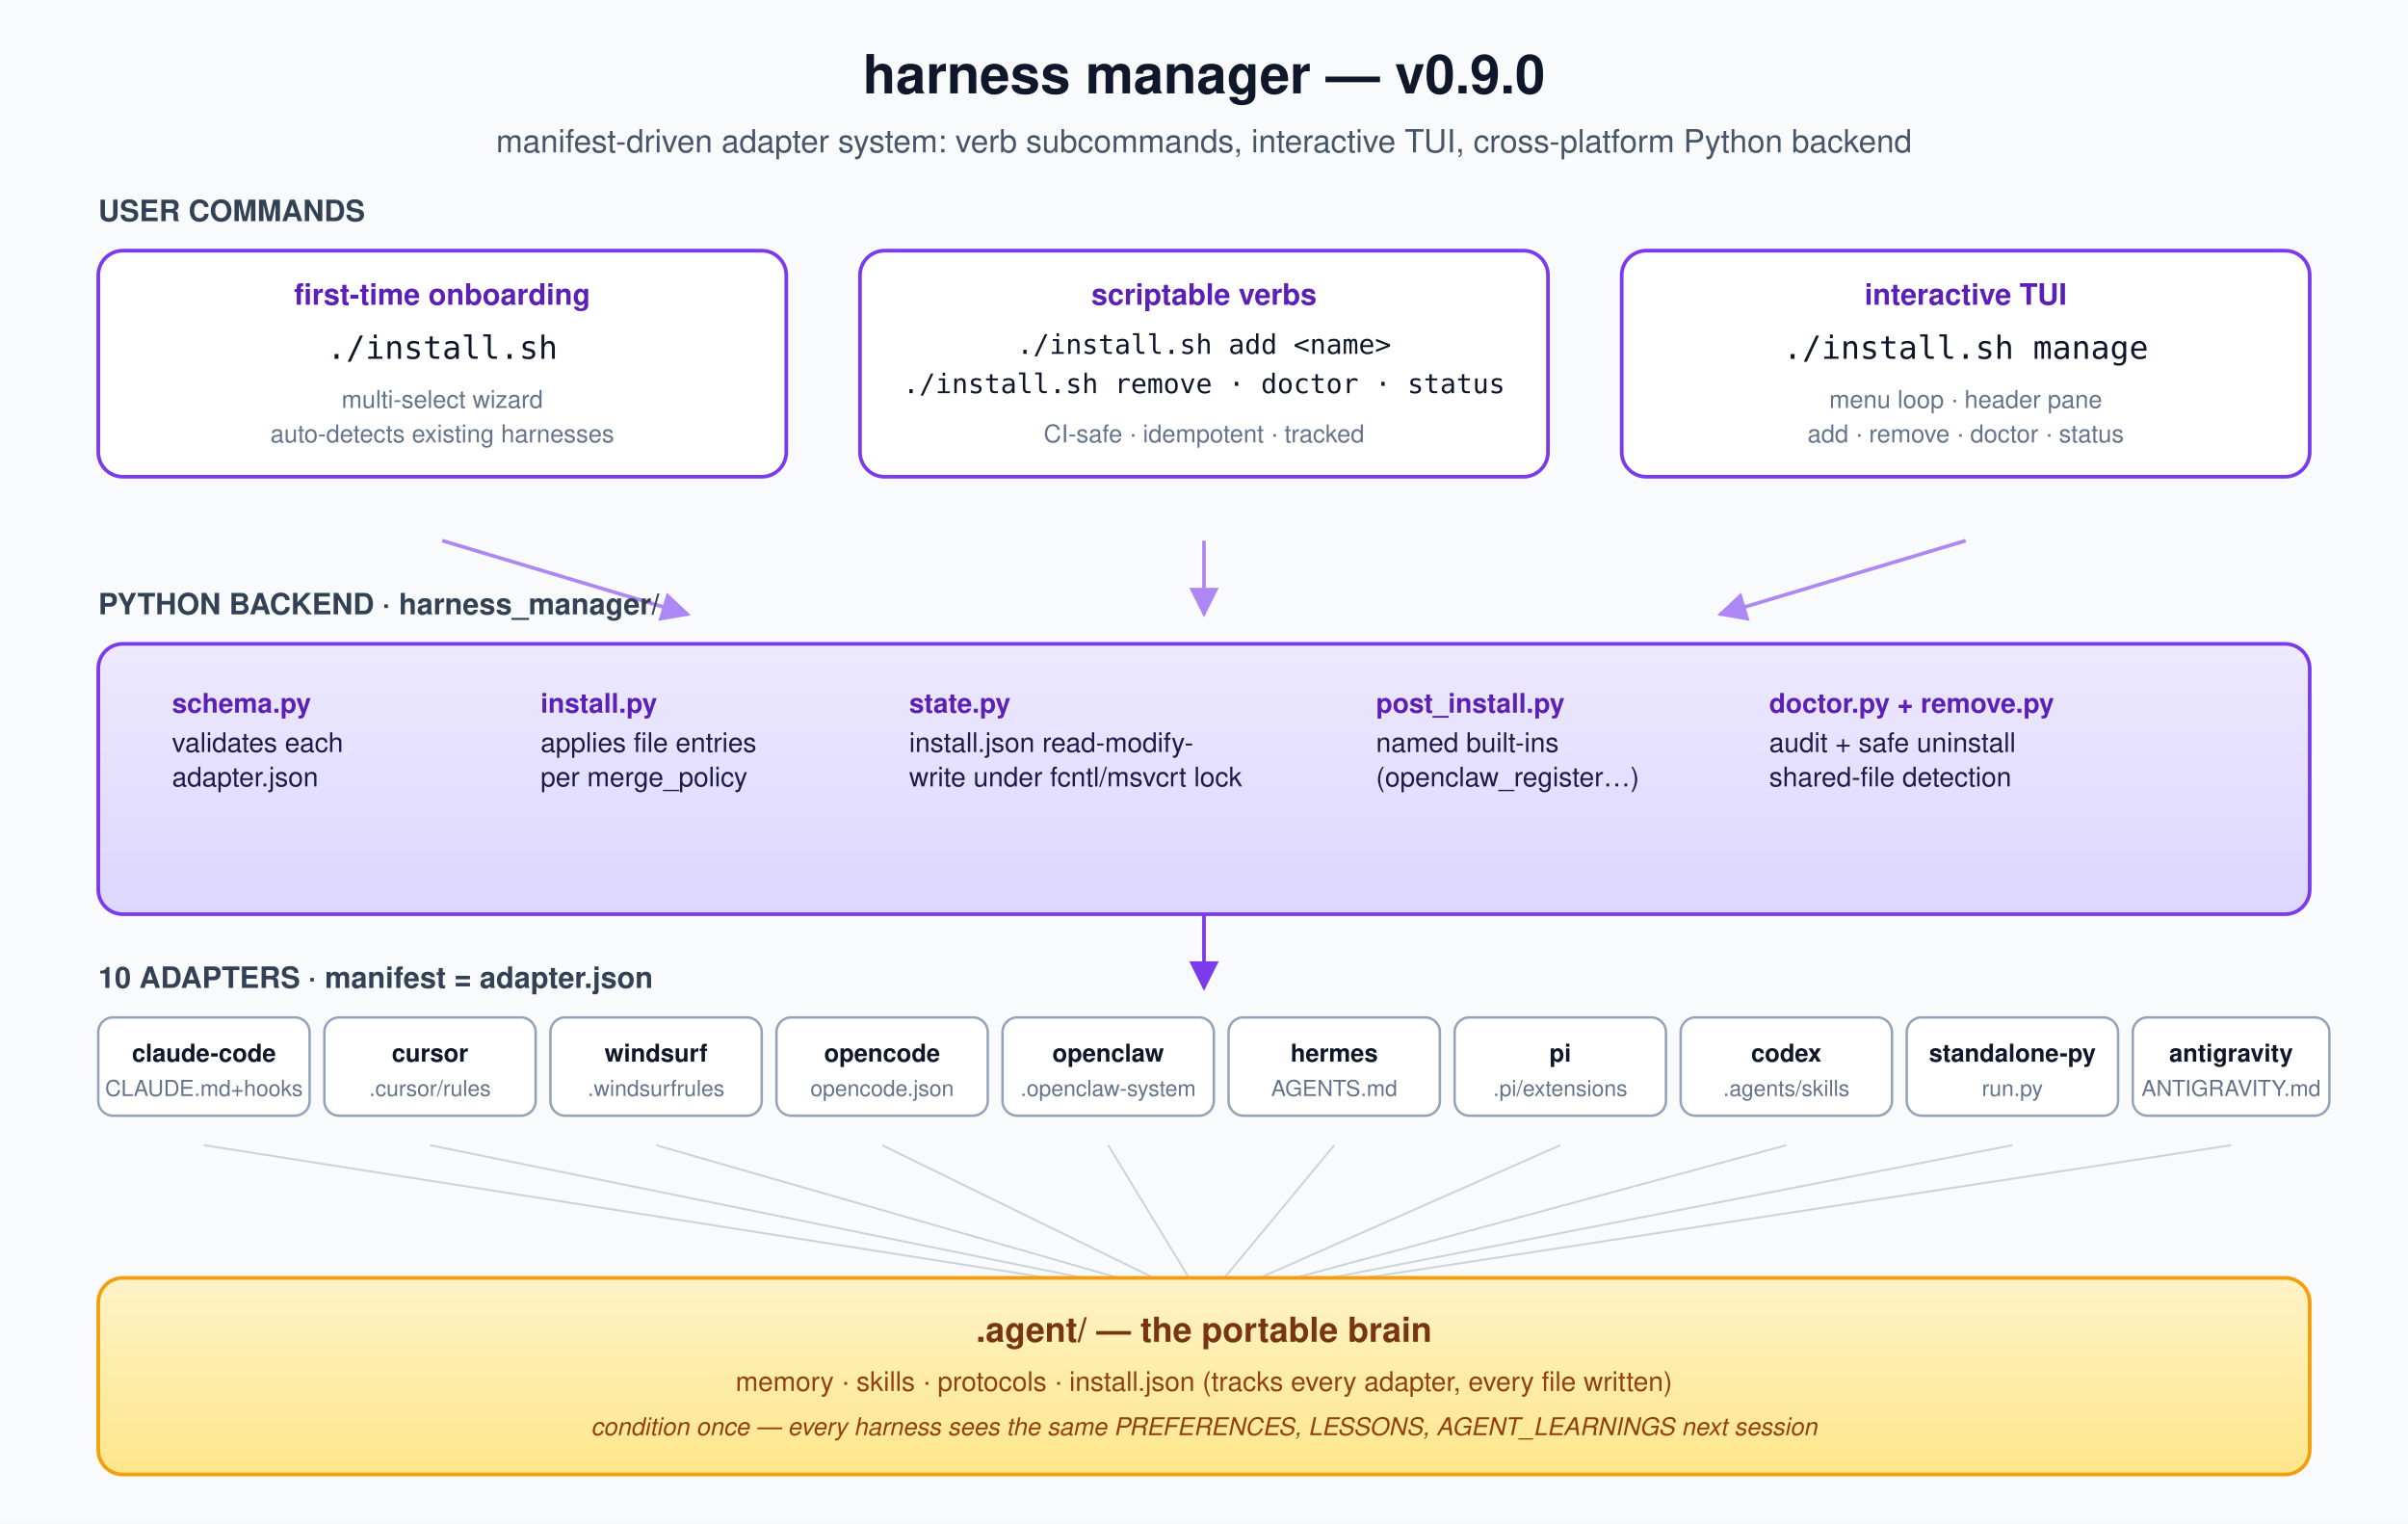
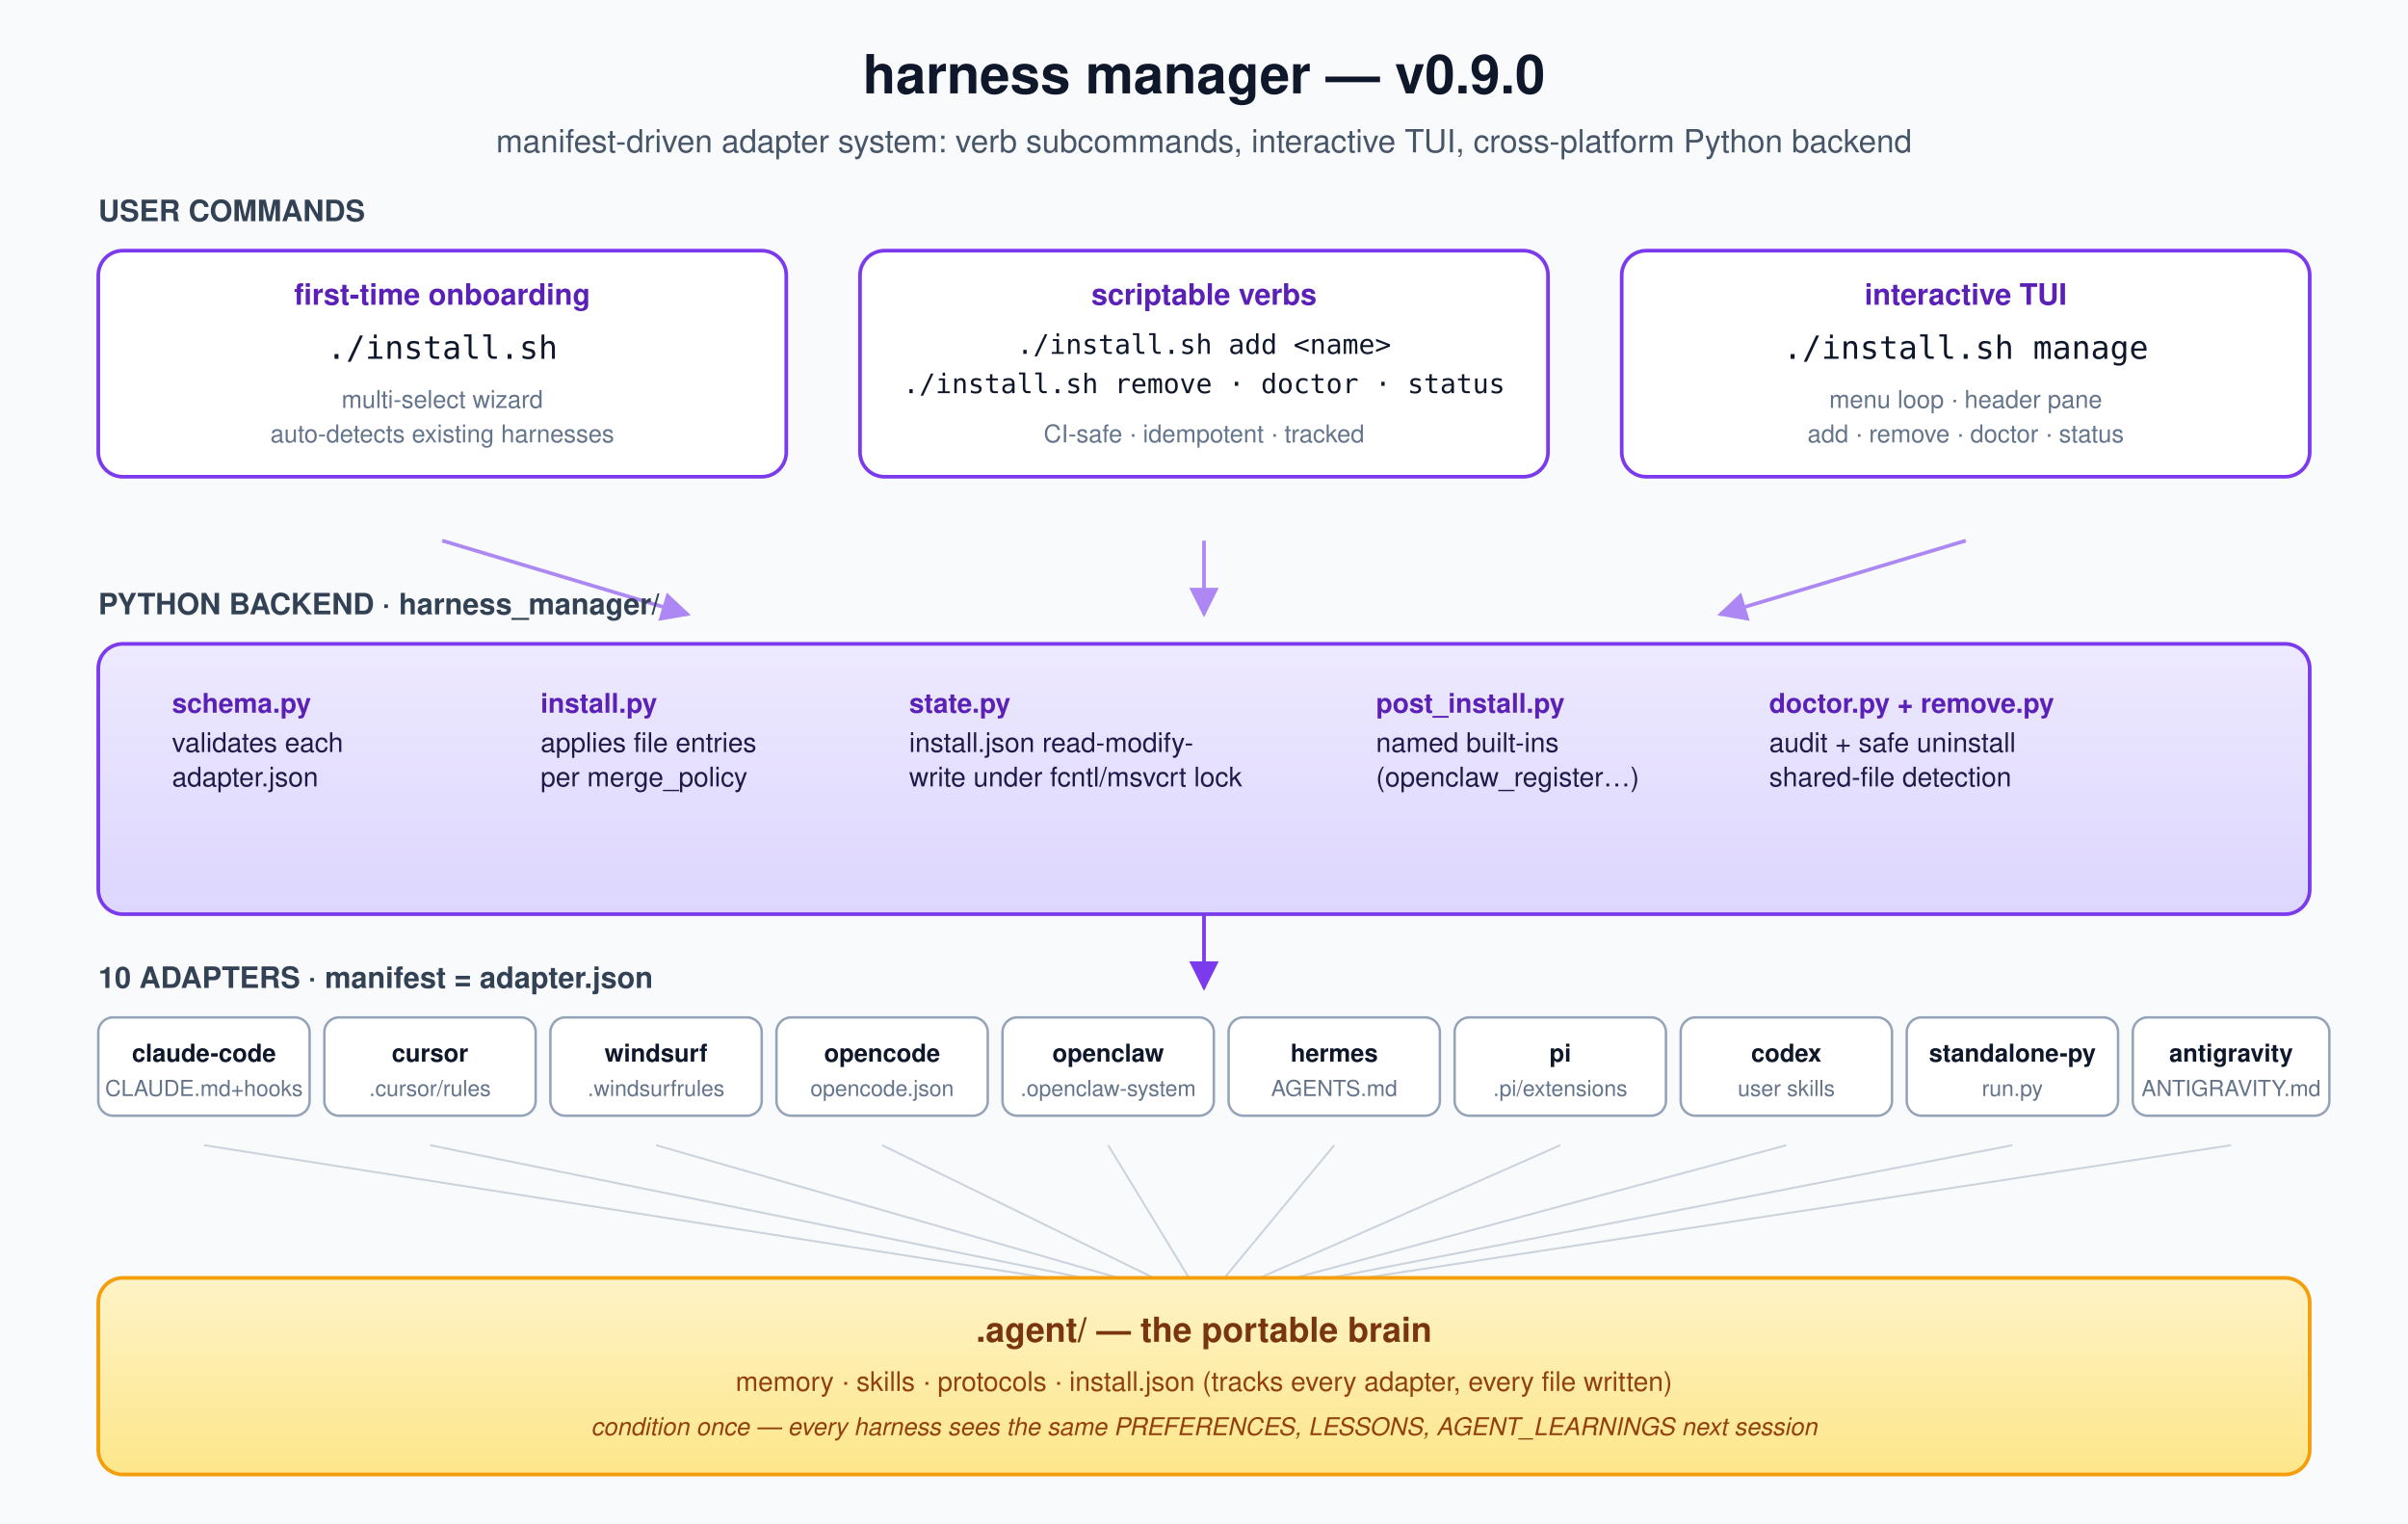
<svg xmlns="http://www.w3.org/2000/svg" font-family="ui-sans-serif,system-ui,Helvetica,Arial,sans-serif" viewBox="0 0 980 620">
  <defs>
    <linearGradient id="hm-brain" x1="0" x2="0" y1="0" y2="1">
      <stop offset="0" stop-color="#fef3c7" />
      <stop offset="1" stop-color="#fde68a" />
    </linearGradient>
    <linearGradient id="hm-backend" x1="0" x2="0" y1="0" y2="1">
      <stop offset="0" stop-color="#ede9fe" />
      <stop offset="1" stop-color="#ddd6fe" />
    </linearGradient>
    <marker id="hm-arr" markerHeight="8" markerWidth="8" orient="auto" refX="9" refY="5" viewBox="0 0 10 10">
      <path fill="#7c3aed" d="M0,0 L10,5 L0,10 z" />
    </marker>
    <marker id="hm-arr-gray" markerHeight="7" markerWidth="7" orient="auto" refX="9" refY="5" viewBox="0 0 10 10">
      <path fill="#94a3b8" d="M0,0 L10,5 L0,10 z" />
    </marker>
  </defs>
  <rect width="980" height="620" fill="#f8fafc" />
  <text x="490" y="38" fill="#0f172a" font-size="22" font-weight="700" text-anchor="middle">harness manager — v0.9.0</text>
  <text x="490" y="62" fill="#475569" font-size="13" text-anchor="middle">manifest-driven adapter system: verb subcommands, interactive TUI, cross-platform Python backend</text>
  <g>
    <text x="40" y="0" fill="#334155" font-size="12" font-weight="600" transform="translate(0,90)">USER COMMANDS</text>
    <g transform="translate(0,90) translate(40,12)">
      <rect width="280" height="92" fill="#fff" stroke="#7c3aed" stroke-width="1.5" rx="10" />
      <text x="140" y="22" fill="#5b21b6" font-size="12" font-weight="700" text-anchor="middle">first-time onboarding</text>
      <text x="140" y="44" fill="#0f172a" font-family="ui-monospace,Menlo,monospace" font-size="13" text-anchor="middle">./install.sh</text>
      <text x="140" y="64" fill="#64748b" font-size="10" text-anchor="middle">multi-select wizard</text>
      <text x="140" y="78" fill="#64748b" font-size="10" text-anchor="middle">auto-detects existing harnesses</text>
    </g>
    <g transform="translate(0,90) translate(350,12)">
      <rect width="280" height="92" fill="#fff" stroke="#7c3aed" stroke-width="1.5" rx="10" />
      <text x="140" y="22" fill="#5b21b6" font-size="12" font-weight="700" text-anchor="middle">scriptable verbs</text>
      <text x="140" y="42" fill="#0f172a" font-family="ui-monospace,Menlo,monospace" font-size="11" text-anchor="middle">./install.sh add &lt;name&gt;</text>
      <text x="140" y="58" fill="#0f172a" font-family="ui-monospace,Menlo,monospace" font-size="11" text-anchor="middle">./install.sh remove · doctor · status</text>
      <text x="140" y="78" fill="#64748b" font-size="10" text-anchor="middle">CI-safe · idempotent · tracked</text>
    </g>
    <g transform="translate(0,90) translate(660,12)">
      <rect width="280" height="92" fill="#fff" stroke="#7c3aed" stroke-width="1.5" rx="10" />
      <text x="140" y="22" fill="#5b21b6" font-size="12" font-weight="700" text-anchor="middle">interactive TUI</text>
      <text x="140" y="44" fill="#0f172a" font-family="ui-monospace,Menlo,monospace" font-size="13" text-anchor="middle">./install.sh manage</text>
      <text x="140" y="64" fill="#64748b" font-size="10" text-anchor="middle">menu loop · header pane</text>
      <text x="140" y="78" fill="#64748b" font-size="10" text-anchor="middle">add · remove · doctor · status</text>
    </g>
  </g>
  <g fill="none" stroke="#7c3aed" stroke-width="1.5" opacity=".6">
    <path marker-end="url(#hm-arr)" d="M 180 220 L 280 250" />
    <path marker-end="url(#hm-arr)" d="M 490 220 L 490 250" />
    <path marker-end="url(#hm-arr)" d="M 800 220 L 700 250" />
  </g>
  <g transform="translate(0,250)">
    <text x="40" y="0" fill="#334155" font-size="12" font-weight="600">PYTHON BACKEND · harness_manager/</text>
    <rect width="900" height="110" x="40" y="12" fill="url(#hm-backend)" stroke="#7c3aed" stroke-width="1.5" rx="10" />
    <g fill="#1e1b4b" font-size="11">
      <g>
        <text fill="#5b21b6" font-weight="700" transform="translate(70,40)">schema.py</text>
        <text y="16" transform="translate(70,40)">validates each</text>
        <text y="30" transform="translate(70,40)">adapter.json</text>
      </g>
      <g>
        <text fill="#5b21b6" font-weight="700" transform="translate(220,40)">install.py</text>
        <text y="16" transform="translate(220,40)">applies file entries</text>
        <text y="30" transform="translate(220,40)">per merge_policy</text>
      </g>
      <g>
        <text fill="#5b21b6" font-weight="700" transform="translate(370,40)">state.py</text>
        <text y="16" transform="translate(370,40)">install.json read-modify-</text>
        <text y="30" transform="translate(370,40)">write under fcntl/msvcrt lock</text>
      </g>
      <g>
        <text fill="#5b21b6" font-weight="700" transform="translate(560,40)">post_install.py</text>
        <text y="16" transform="translate(560,40)">named built-ins</text>
        <text y="30" transform="translate(560,40)">(openclaw_register…)</text>
      </g>
      <g>
        <text fill="#5b21b6" font-weight="700" transform="translate(720,40)">doctor.py + remove.py</text>
        <text y="16" transform="translate(720,40)">audit + safe uninstall</text>
        <text y="30" transform="translate(720,40)">shared-file detection</text>
      </g>
    </g>
  </g>
  <path fill="none" stroke="#7c3aed" stroke-width="1.5" marker-end="url(#hm-arr)" d="M 490 372 L 490 402" />
  <g>
    <text x="40" y="0" fill="#334155" font-size="12" font-weight="600" transform="translate(0,402)">10 ADAPTERS · manifest = adapter.json</text>
    <g fill="#0f172a" font-size="10">
      <g transform="translate(0,402) translate(40,12)">
        <rect width="86" height="40" fill="#fff" stroke="#94a3b8" rx="6" />
        <text x="43" y="18" font-weight="600" text-anchor="middle">claude-code</text>
        <text x="43" y="32" fill="#64748b" font-size="9" text-anchor="middle">CLAUDE.md+hooks</text>
      </g>
      <g transform="translate(0,402) translate(132,12)">
        <rect width="86" height="40" fill="#fff" stroke="#94a3b8" rx="6" />
        <text x="43" y="18" font-weight="600" text-anchor="middle">cursor</text>
        <text x="43" y="32" fill="#64748b" font-size="9" text-anchor="middle">.cursor/rules</text>
      </g>
      <g transform="translate(0,402) translate(224,12)">
        <rect width="86" height="40" fill="#fff" stroke="#94a3b8" rx="6" />
        <text x="43" y="18" font-weight="600" text-anchor="middle">windsurf</text>
        <text x="43" y="32" fill="#64748b" font-size="9" text-anchor="middle">.windsurfrules</text>
      </g>
      <g transform="translate(0,402) translate(316,12)">
        <rect width="86" height="40" fill="#fff" stroke="#94a3b8" rx="6" />
        <text x="43" y="18" font-weight="600" text-anchor="middle">opencode</text>
        <text x="43" y="32" fill="#64748b" font-size="9" text-anchor="middle">opencode.json</text>
      </g>
      <g transform="translate(0,402) translate(408,12)">
        <rect width="86" height="40" fill="#fff" stroke="#94a3b8" rx="6" />
        <text x="43" y="18" font-weight="600" text-anchor="middle">openclaw</text>
        <text x="43" y="32" fill="#64748b" font-size="9" text-anchor="middle">.openclaw-system</text>
      </g>
      <g transform="translate(0,402) translate(500,12)">
        <rect width="86" height="40" fill="#fff" stroke="#94a3b8" rx="6" />
        <text x="43" y="18" font-weight="600" text-anchor="middle">hermes</text>
        <text x="43" y="32" fill="#64748b" font-size="9" text-anchor="middle">AGENTS.md</text>
      </g>
      <g transform="translate(0,402) translate(592,12)">
        <rect width="86" height="40" fill="#fff" stroke="#94a3b8" rx="6" />
        <text x="43" y="18" font-weight="600" text-anchor="middle">pi</text>
        <text x="43" y="32" fill="#64748b" font-size="9" text-anchor="middle">.pi/extensions</text>
      </g>
      <g transform="translate(0,402) translate(684,12)">
        <rect width="86" height="40" fill="#fff" stroke="#94a3b8" rx="6" />
        <text x="43" y="18" font-weight="600" text-anchor="middle">codex</text>
-         <text x="43" y="32" fill="#64748b" font-size="9" text-anchor="middle">.agents/skills</text>
+         <text x="43" y="32" fill="#64748b" font-size="9" text-anchor="middle">user skills</text>
      </g>
      <g transform="translate(0,402) translate(776,12)">
        <rect width="86" height="40" fill="#fff" stroke="#94a3b8" rx="6" />
        <text x="43" y="18" font-weight="600" text-anchor="middle">standalone-py</text>
        <text x="43" y="32" fill="#64748b" font-size="9" text-anchor="middle">run.py</text>
      </g>
      <g transform="translate(0,402) translate(868,12)">
        <rect width="80" height="40" fill="#fff" stroke="#94a3b8" rx="6" />
        <text x="40" y="18" font-weight="600" text-anchor="middle">antigravity</text>
        <text x="40" y="32" fill="#64748b" font-size="9" text-anchor="middle">ANTIGRAVITY.md</text>
      </g>
    </g>
  </g>
  <g fill="none" stroke="#94a3b8" stroke-width=".8" opacity=".45">
    <path d="M 83 466 L 490 530" />
    <path d="M 175 466 L 490 530" />
    <path d="M 267 466 L 490 530" />
    <path d="M 359 466 L 490 530" />
    <path d="M 451 466 L 490 530" />
    <path d="M 543 466 L 490 530" />
    <path d="M 635 466 L 490 530" />
    <path d="M 727 466 L 490 530" />
    <path d="M 819 466 L 490 530" />
    <path d="M 908 466 L 490 530" />
  </g>
  <g transform="translate(40,520)">
    <rect width="900" height="80" fill="url(#hm-brain)" stroke="#f59e0b" stroke-width="1.5" rx="10" />
    <text x="450" y="26" fill="#78350f" font-size="14" font-weight="700" text-anchor="middle">.agent/ — the portable brain</text>
    <text x="450" y="46" fill="#92400e" font-size="11" text-anchor="middle">memory · skills · protocols · install.json (tracks every adapter, every file written)</text>
    <text x="450" y="64" fill="#92400e" font-size="10" font-style="italic" text-anchor="middle">condition once — every harness sees the same PREFERENCES, LESSONS, AGENT_LEARNINGS next session</text>
  </g>
</svg>
